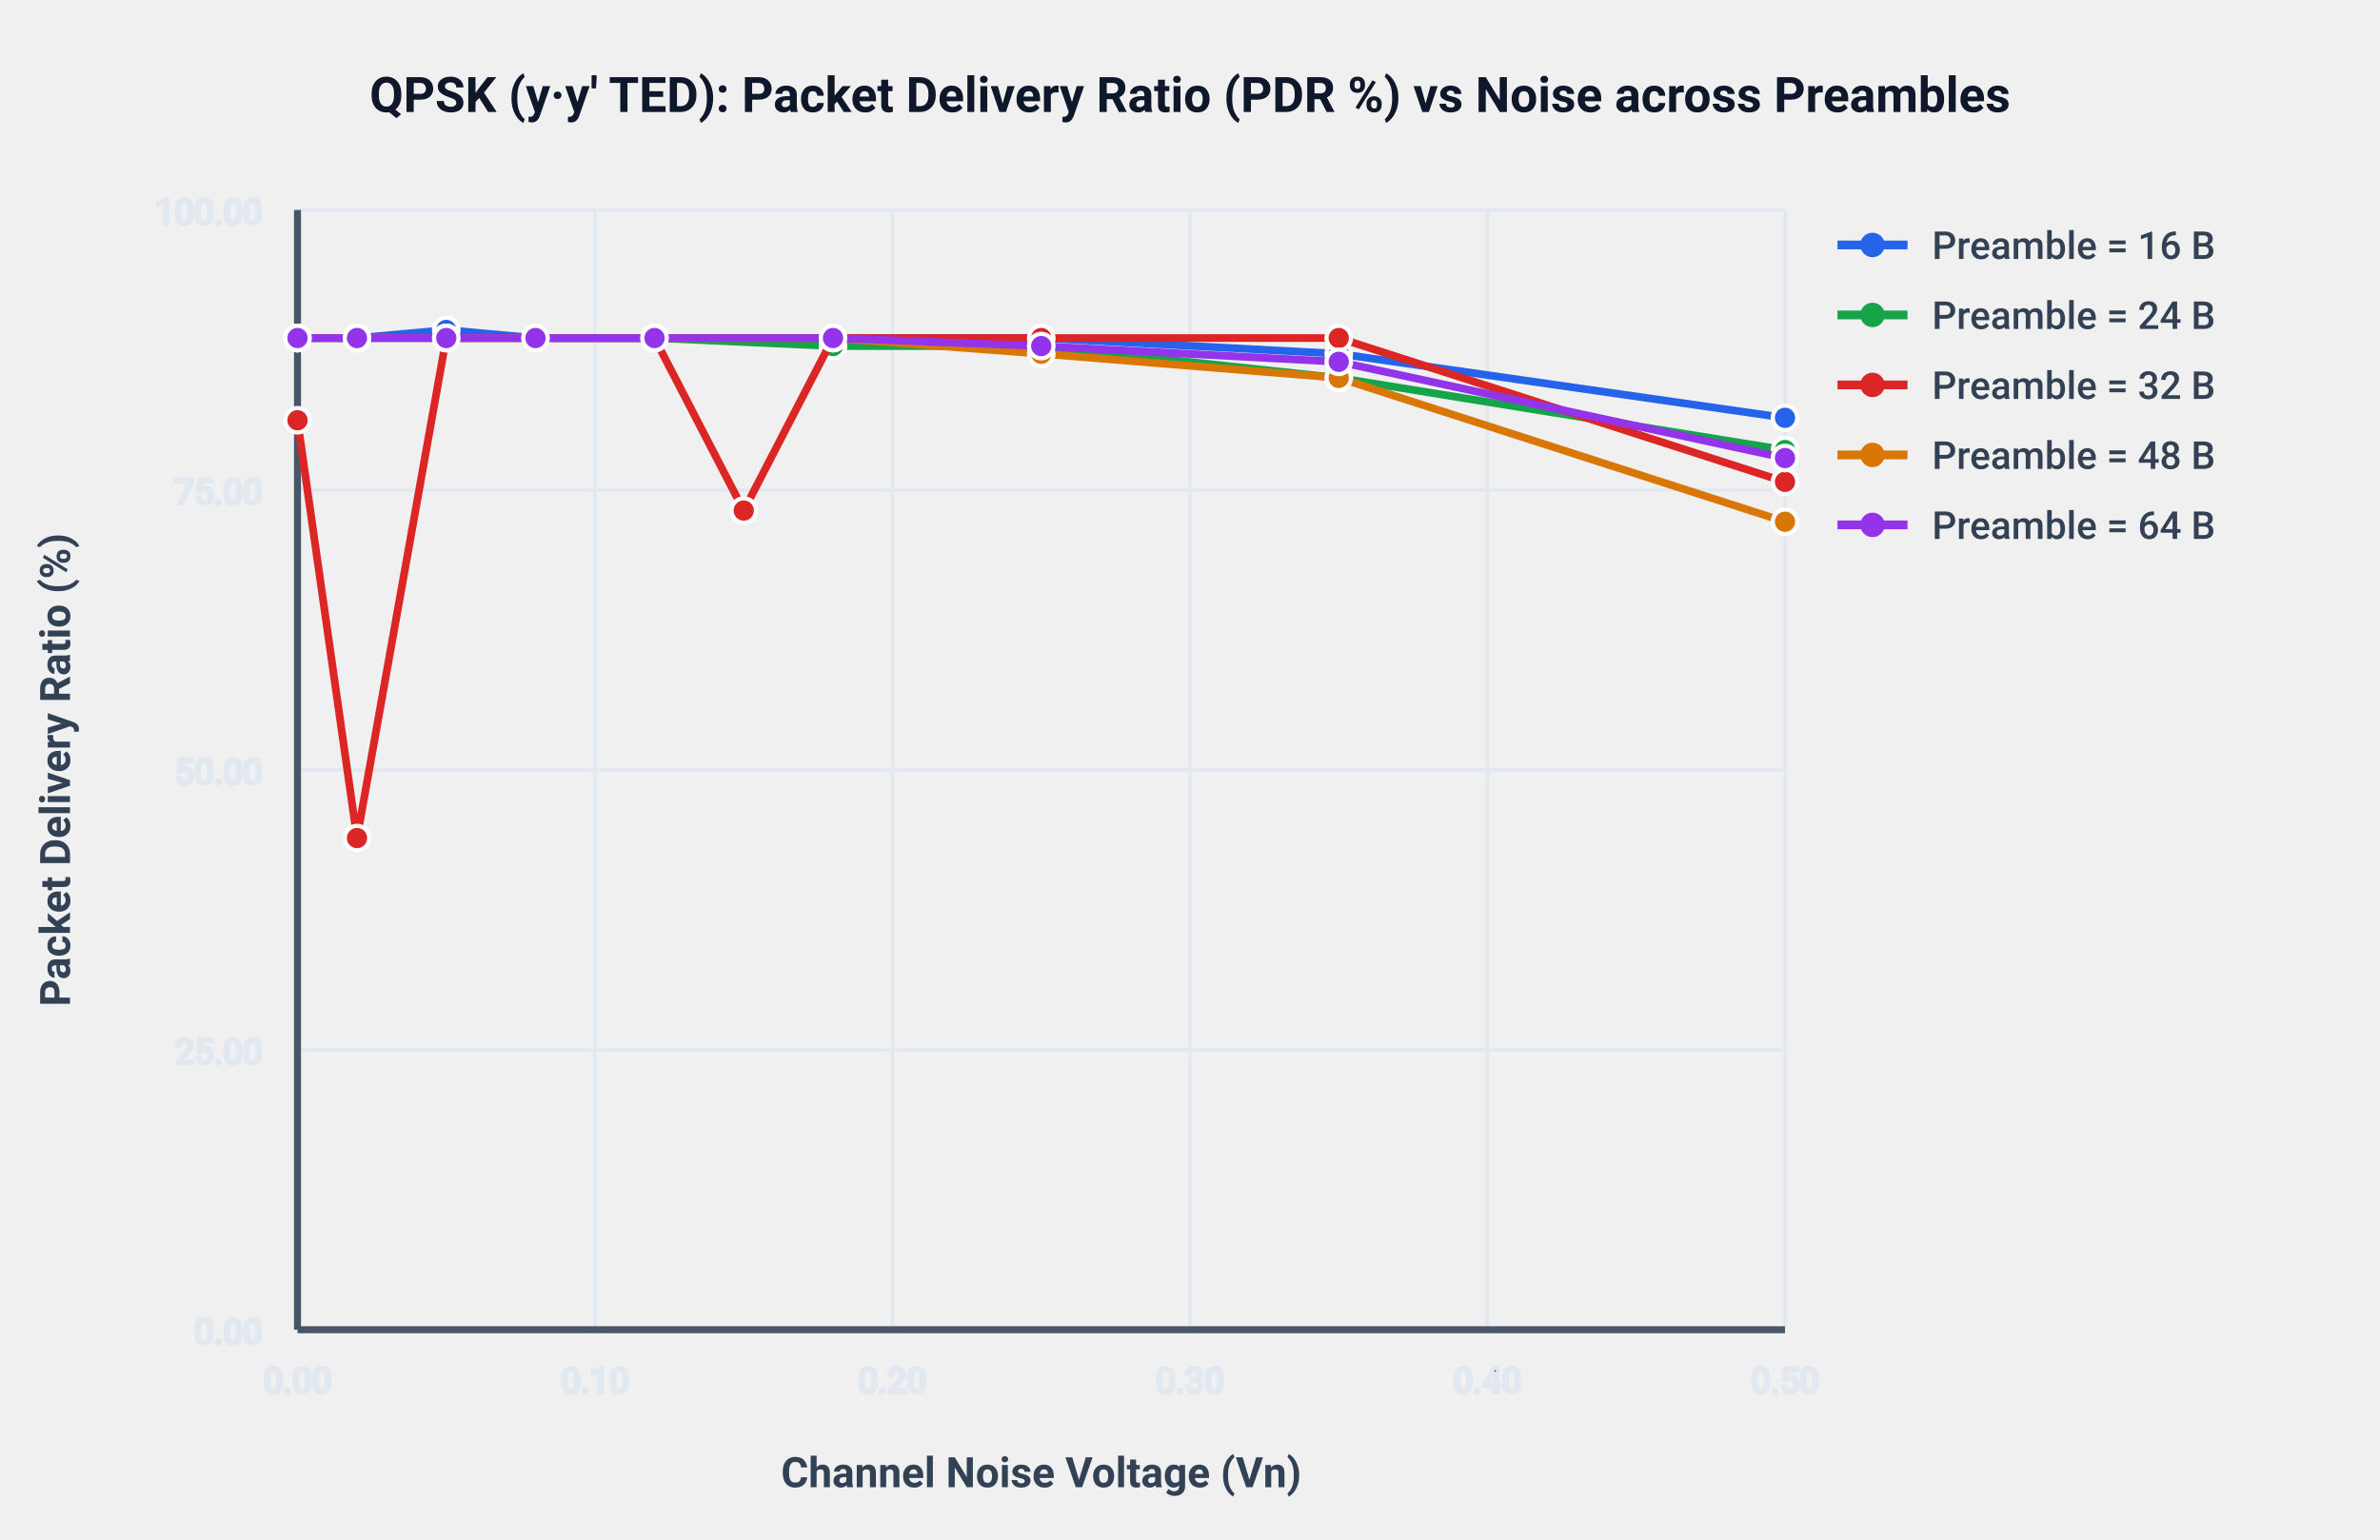
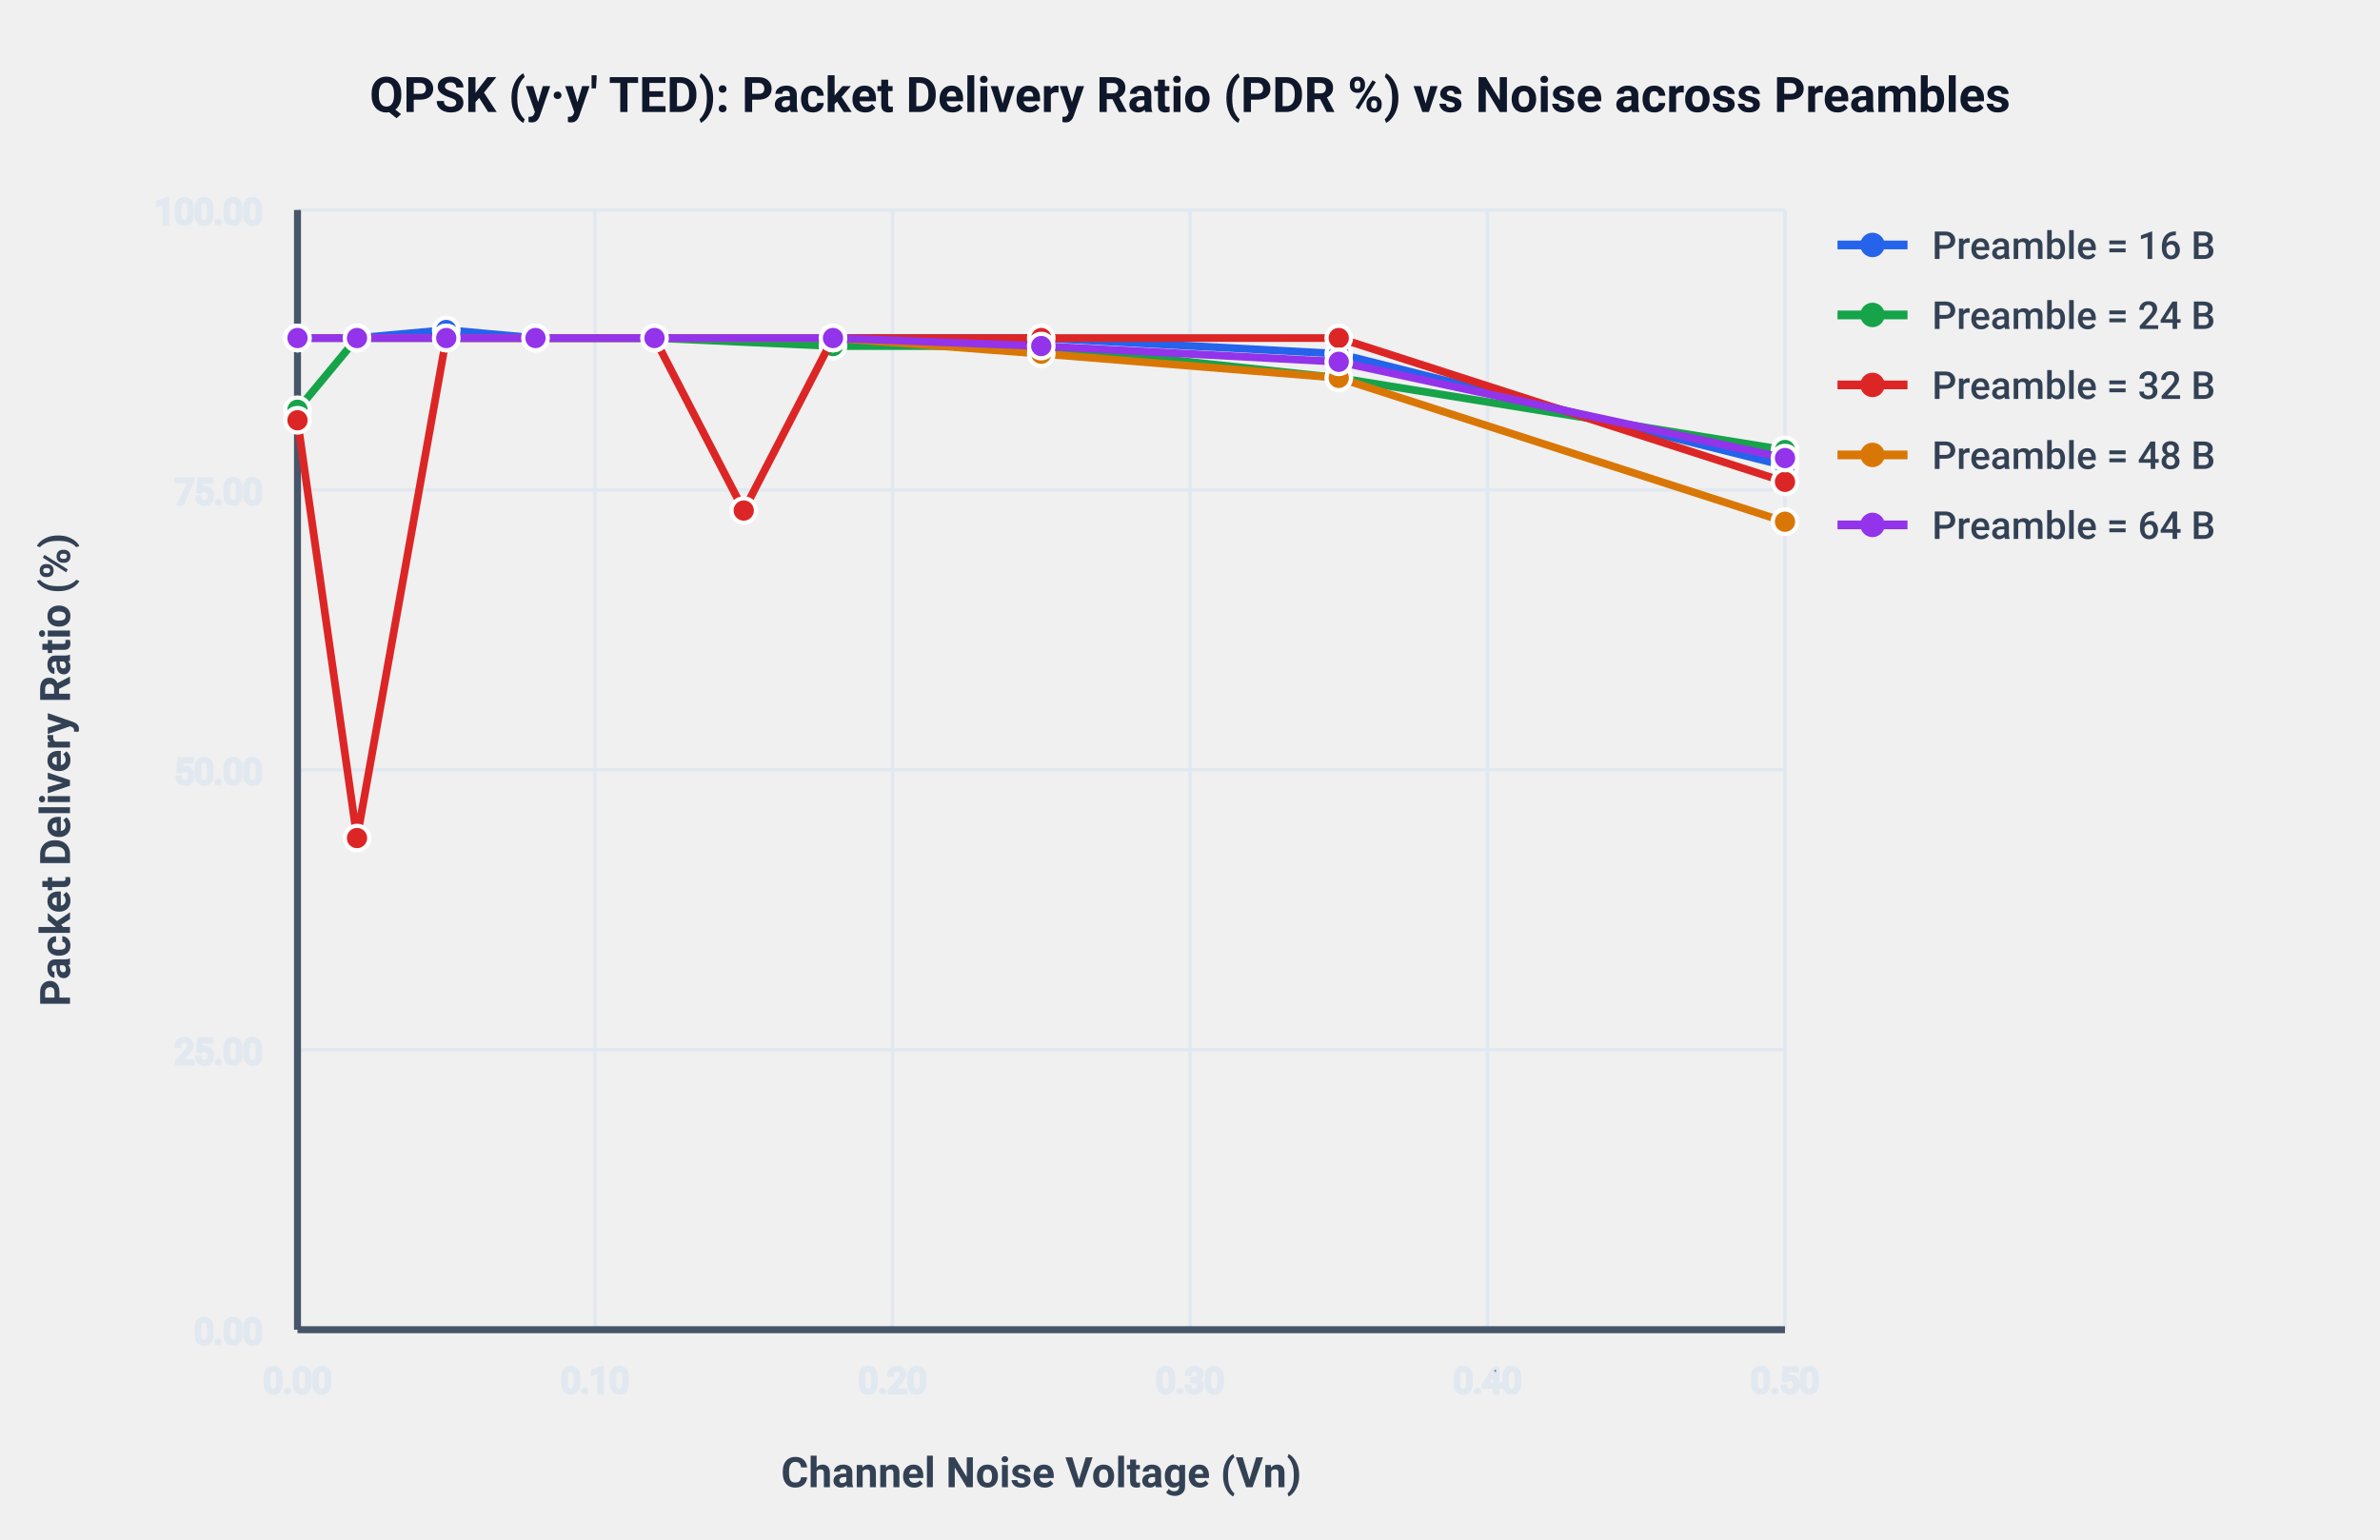
<svg xmlns="http://www.w3.org/2000/svg" viewBox="0 0 680 440" width="680" height="440" style="background:#ffffff; font-family: -apple-system, BlinkMacSystemFont, Segoe UI, Roboto, sans-serif;">
  <text x="340.0" y="32" text-anchor="middle" font-size="14" font-weight="bold" fill="#0f172a">QPSK (y·y' TED): Packet Delivery Ratio (PDR %) vs Noise across Preambles</text>
  <g stroke="#e2e8f0" stroke-width="1">
    <line x1="85" y1="380.0" x2="510" y2="380.0" />
    <text x="75" y="384.0" text-anchor="end" font-size="10" fill="#64748b">0.00</text>
    <line x1="85" y1="300.0" x2="510" y2="300.0" />
    <text x="75" y="304.0" text-anchor="end" font-size="10" fill="#64748b">25.00</text>
    <line x1="85" y1="220.0" x2="510" y2="220.0" />
    <text x="75" y="224.0" text-anchor="end" font-size="10" fill="#64748b">50.00</text>
    <line x1="85" y1="140.0" x2="510" y2="140.0" />
    <text x="75" y="144.0" text-anchor="end" font-size="10" fill="#64748b">75.00</text>
    <line x1="85" y1="60.0" x2="510" y2="60.0" />
    <text x="75" y="64.0" text-anchor="end" font-size="10" fill="#64748b">100.00</text>
    <line x1="85.0" y1="60" x2="85.0" y2="380" />
    <text x="85.0" y="398" text-anchor="middle" font-size="10" fill="#64748b">0.00</text>
    <line x1="170.0" y1="60" x2="170.0" y2="380" />
    <text x="170.0" y="398" text-anchor="middle" font-size="10" fill="#64748b">0.10</text>
    <line x1="255.0" y1="60" x2="255.0" y2="380" />
    <text x="255.0" y="398" text-anchor="middle" font-size="10" fill="#64748b">0.20</text>
    <line x1="340.0" y1="60" x2="340.0" y2="380" />
    <text x="340.0" y="398" text-anchor="middle" font-size="10" fill="#64748b">0.30</text>
    <line x1="425.0" y1="60" x2="425.0" y2="380" />
    <text x="425.0" y="398" text-anchor="middle" font-size="10" fill="#64748b">0.40</text>
    <line x1="510.0" y1="60" x2="510.0" y2="380" />
    <text x="510.0" y="398" text-anchor="middle" font-size="10" fill="#64748b">0.50</text>
  </g>
  <line x1="85" y1="380" x2="510" y2="380" stroke="#475569" stroke-width="2" />
  <line x1="85" y1="60" x2="85" y2="380" stroke="#475569" stroke-width="2" />
  <text x="297.5" y="425" text-anchor="middle" font-size="12" font-weight="600" fill="#334155">Channel Noise Voltage (Vn)</text>
  <text transform="rotate(-90)" x="-220.0" y="20" text-anchor="middle" font-size="12" font-weight="600" fill="#334155">Packet Delivery Ratio (%)</text>
-   <path d="M 85.0 96.6 L 102.0 96.6 L 127.5 94.3 L 153.0 96.6 L 187.0 96.6 L 238.0 96.6 L 297.5 96.6 L 382.5 101.1 L 510.0 119.4" fill="none" stroke="#2563eb" stroke-width="2.2" />
+   <path d="M 85.0 96.6 L 102.0 96.6 L 127.5 94.3 L 153.0 96.6 L 187.0 96.6 L 238.0 96.6 L 297.5 96.6 L 382.5 101.1 L 510.0 133.1" fill="none" stroke="#2563eb" stroke-width="2.2" />
  <circle cx="85.0" cy="96.6" r="3.5" fill="#2563eb" stroke="#ffffff" stroke-width="1.2" />
  <circle cx="102.0" cy="96.6" r="3.5" fill="#2563eb" stroke="#ffffff" stroke-width="1.2" />
  <circle cx="127.5" cy="94.3" r="3.5" fill="#2563eb" stroke="#ffffff" stroke-width="1.2" />
  <circle cx="153.0" cy="96.6" r="3.5" fill="#2563eb" stroke="#ffffff" stroke-width="1.2" />
  <circle cx="187.0" cy="96.6" r="3.5" fill="#2563eb" stroke="#ffffff" stroke-width="1.2" />
  <circle cx="238.0" cy="96.6" r="3.5" fill="#2563eb" stroke="#ffffff" stroke-width="1.2" />
  <circle cx="297.5" cy="96.6" r="3.5" fill="#2563eb" stroke="#ffffff" stroke-width="1.2" />
  <circle cx="382.5" cy="101.1" r="3.5" fill="#2563eb" stroke="#ffffff" stroke-width="1.2" />
-   <circle cx="510.0" cy="119.4" r="3.5" fill="#2563eb" stroke="#ffffff" stroke-width="1.2" />
+   <circle cx="510.0" cy="133.1" r="3.5" fill="#2563eb" stroke="#ffffff" stroke-width="1.2" />
  <line x1="525" y1="70" x2="545" y2="70" stroke="#2563eb" stroke-width="2.5" />
  <circle cx="535" cy="70" r="3.5" fill="#2563eb" />
  <text x="552" y="74" font-size="11" font-weight="500" fill="#334155">Preamble = 16 B</text>
-   <path d="M 85.0 96.6 L 102.0 96.6 L 127.5 96.6 L 153.0 96.6 L 187.0 96.6 L 238.0 98.9 L 297.5 98.9 L 382.5 108.0 L 510.0 128.6" fill="none" stroke="#16a34a" stroke-width="2.2" />
-   <circle cx="85.0" cy="96.6" r="3.5" fill="#16a34a" stroke="#ffffff" stroke-width="1.2" />
+   <path d="M 85.0 117.1 L 102.0 96.6 L 127.5 96.6 L 153.0 96.6 L 187.0 96.6 L 238.0 98.9 L 297.5 98.9 L 382.5 108.0 L 510.0 128.6" fill="none" stroke="#16a34a" stroke-width="2.2" />
+   <circle cx="85.0" cy="117.1" r="3.5" fill="#16a34a" stroke="#ffffff" stroke-width="1.2" />
  <circle cx="102.0" cy="96.6" r="3.5" fill="#16a34a" stroke="#ffffff" stroke-width="1.2" />
  <circle cx="127.5" cy="96.6" r="3.5" fill="#16a34a" stroke="#ffffff" stroke-width="1.2" />
  <circle cx="153.0" cy="96.6" r="3.5" fill="#16a34a" stroke="#ffffff" stroke-width="1.2" />
  <circle cx="187.0" cy="96.6" r="3.5" fill="#16a34a" stroke="#ffffff" stroke-width="1.2" />
  <circle cx="238.0" cy="98.9" r="3.5" fill="#16a34a" stroke="#ffffff" stroke-width="1.2" />
  <circle cx="297.5" cy="98.9" r="3.5" fill="#16a34a" stroke="#ffffff" stroke-width="1.2" />
  <circle cx="382.5" cy="108.0" r="3.5" fill="#16a34a" stroke="#ffffff" stroke-width="1.2" />
  <circle cx="510.0" cy="128.6" r="3.5" fill="#16a34a" stroke="#ffffff" stroke-width="1.2" />
  <line x1="525" y1="90" x2="545" y2="90" stroke="#16a34a" stroke-width="2.5" />
  <circle cx="535" cy="90" r="3.5" fill="#16a34a" />
  <text x="552" y="94" font-size="11" font-weight="500" fill="#334155">Preamble = 24 B</text>
  <path d="M 85.0 120.1 L 102.0 239.5 L 127.5 96.6 L 153.0 96.6 L 187.0 96.6 L 212.5 145.9 L 238.0 96.6 L 297.5 96.6 L 382.5 96.6 L 510.0 137.7" fill="none" stroke="#dc2626" stroke-width="2.2" />
  <circle cx="85.0" cy="120.1" r="3.5" fill="#dc2626" stroke="#ffffff" stroke-width="1.2" />
  <circle cx="102.0" cy="239.5" r="3.5" fill="#dc2626" stroke="#ffffff" stroke-width="1.2" />
  <circle cx="127.5" cy="96.6" r="3.5" fill="#dc2626" stroke="#ffffff" stroke-width="1.2" />
  <circle cx="153.0" cy="96.6" r="3.5" fill="#dc2626" stroke="#ffffff" stroke-width="1.2" />
  <circle cx="187.0" cy="96.6" r="3.5" fill="#dc2626" stroke="#ffffff" stroke-width="1.2" />
  <circle cx="212.5" cy="145.9" r="3.5" fill="#dc2626" stroke="#ffffff" stroke-width="1.2" />
  <circle cx="238.0" cy="96.6" r="3.5" fill="#dc2626" stroke="#ffffff" stroke-width="1.2" />
  <circle cx="297.5" cy="96.6" r="3.5" fill="#dc2626" stroke="#ffffff" stroke-width="1.2" />
  <circle cx="382.5" cy="96.6" r="3.5" fill="#dc2626" stroke="#ffffff" stroke-width="1.2" />
  <circle cx="510.0" cy="137.7" r="3.5" fill="#dc2626" stroke="#ffffff" stroke-width="1.2" />
  <line x1="525" y1="110" x2="545" y2="110" stroke="#dc2626" stroke-width="2.5" />
  <circle cx="535" cy="110" r="3.5" fill="#dc2626" />
  <text x="552" y="114" font-size="11" font-weight="500" fill="#334155">Preamble = 32 B</text>
  <path d="M 85.0 96.6 L 102.0 96.6 L 127.5 96.6 L 153.0 96.6 L 187.0 96.6 L 238.0 96.6 L 297.5 101.1 L 382.5 108.0 L 510.0 149.1" fill="none" stroke="#d97706" stroke-width="2.2" />
  <circle cx="85.0" cy="96.6" r="3.5" fill="#d97706" stroke="#ffffff" stroke-width="1.2" />
  <circle cx="102.0" cy="96.6" r="3.5" fill="#d97706" stroke="#ffffff" stroke-width="1.2" />
  <circle cx="127.5" cy="96.6" r="3.5" fill="#d97706" stroke="#ffffff" stroke-width="1.2" />
  <circle cx="153.0" cy="96.6" r="3.5" fill="#d97706" stroke="#ffffff" stroke-width="1.2" />
  <circle cx="187.0" cy="96.6" r="3.5" fill="#d97706" stroke="#ffffff" stroke-width="1.2" />
  <circle cx="238.0" cy="96.6" r="3.5" fill="#d97706" stroke="#ffffff" stroke-width="1.2" />
  <circle cx="297.5" cy="101.1" r="3.5" fill="#d97706" stroke="#ffffff" stroke-width="1.2" />
  <circle cx="382.5" cy="108.0" r="3.5" fill="#d97706" stroke="#ffffff" stroke-width="1.2" />
  <circle cx="510.0" cy="149.1" r="3.5" fill="#d97706" stroke="#ffffff" stroke-width="1.2" />
  <line x1="525" y1="130" x2="545" y2="130" stroke="#d97706" stroke-width="2.5" />
  <circle cx="535" cy="130" r="3.5" fill="#d97706" />
  <text x="552" y="134" font-size="11" font-weight="500" fill="#334155">Preamble = 48 B</text>
  <path d="M 85.0 96.6 L 102.0 96.6 L 127.5 96.6 L 153.0 96.6 L 187.0 96.6 L 238.0 96.6 L 297.5 98.9 L 382.5 103.4 L 510.0 130.9" fill="none" stroke="#9333ea" stroke-width="2.2" />
  <circle cx="85.0" cy="96.6" r="3.5" fill="#9333ea" stroke="#ffffff" stroke-width="1.2" />
  <circle cx="102.0" cy="96.6" r="3.5" fill="#9333ea" stroke="#ffffff" stroke-width="1.2" />
  <circle cx="127.5" cy="96.6" r="3.5" fill="#9333ea" stroke="#ffffff" stroke-width="1.2" />
  <circle cx="153.0" cy="96.6" r="3.5" fill="#9333ea" stroke="#ffffff" stroke-width="1.2" />
  <circle cx="187.0" cy="96.6" r="3.5" fill="#9333ea" stroke="#ffffff" stroke-width="1.2" />
  <circle cx="238.0" cy="96.6" r="3.5" fill="#9333ea" stroke="#ffffff" stroke-width="1.2" />
  <circle cx="297.5" cy="98.9" r="3.5" fill="#9333ea" stroke="#ffffff" stroke-width="1.2" />
  <circle cx="382.5" cy="103.4" r="3.5" fill="#9333ea" stroke="#ffffff" stroke-width="1.2" />
  <circle cx="510.0" cy="130.9" r="3.5" fill="#9333ea" stroke="#ffffff" stroke-width="1.2" />
  <line x1="525" y1="150" x2="545" y2="150" stroke="#9333ea" stroke-width="2.5" />
  <circle cx="535" cy="150" r="3.5" fill="#9333ea" />
  <text x="552" y="154" font-size="11" font-weight="500" fill="#334155">Preamble = 64 B</text>
</svg>
